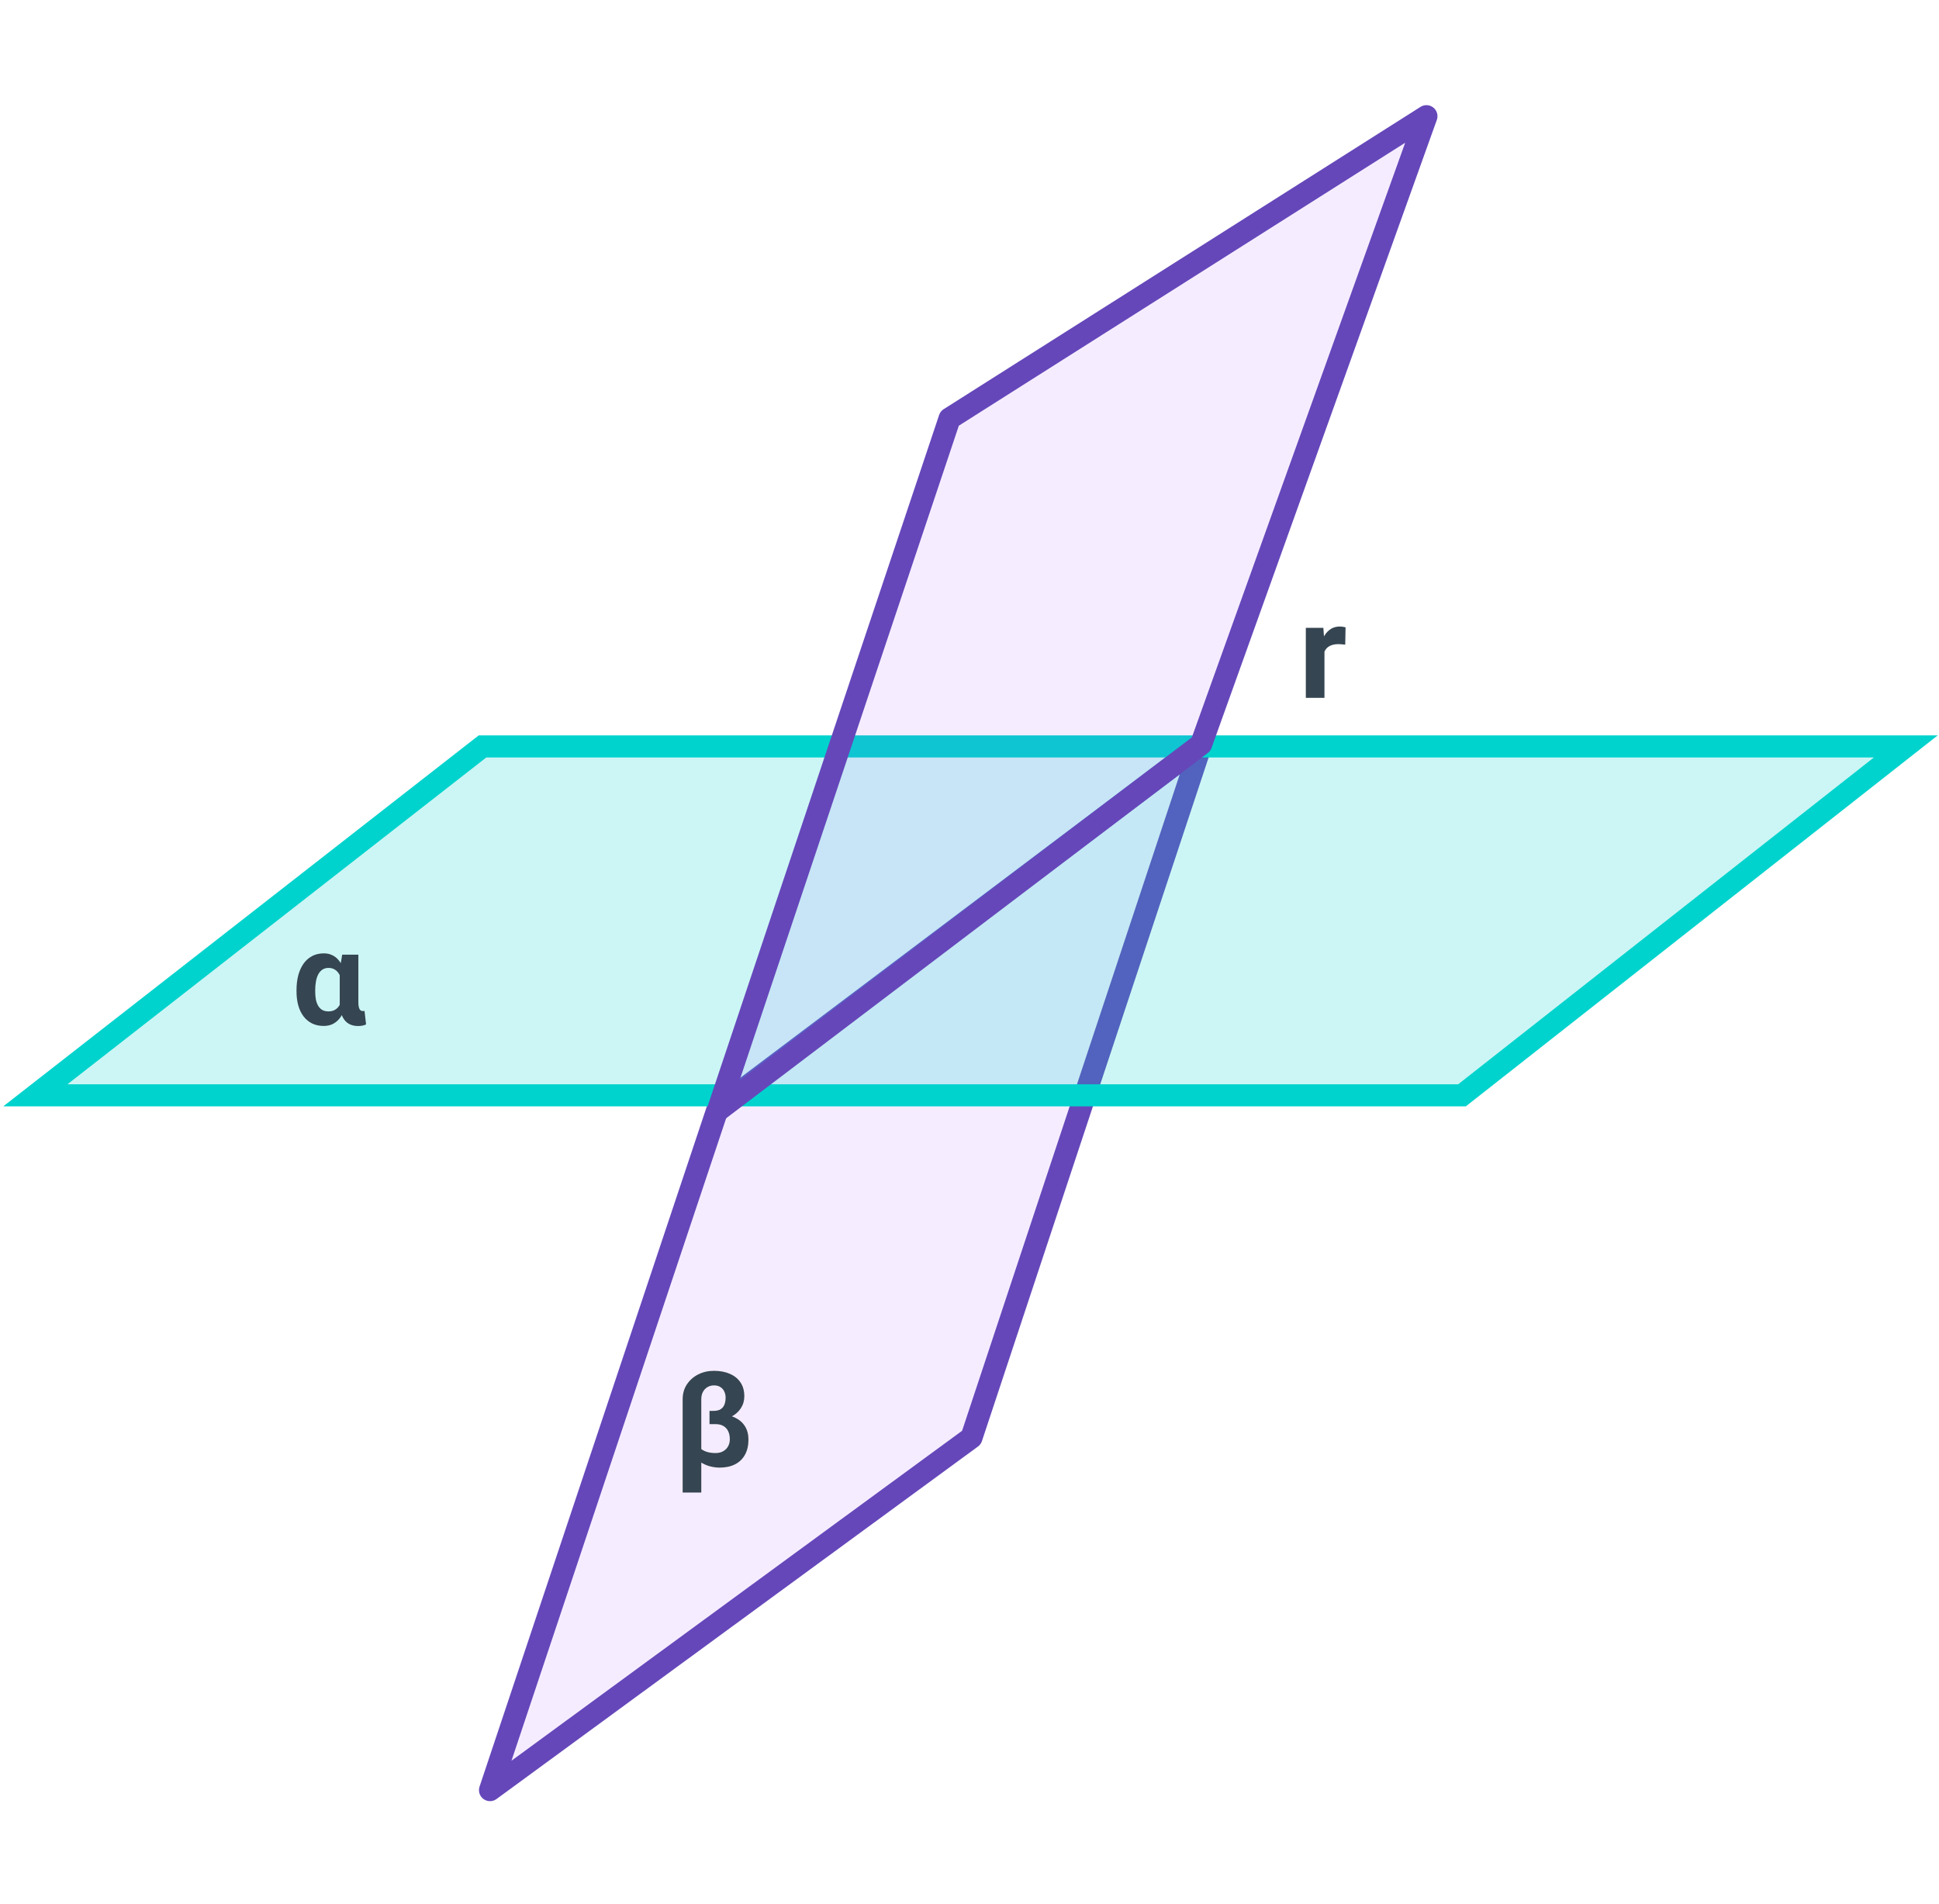
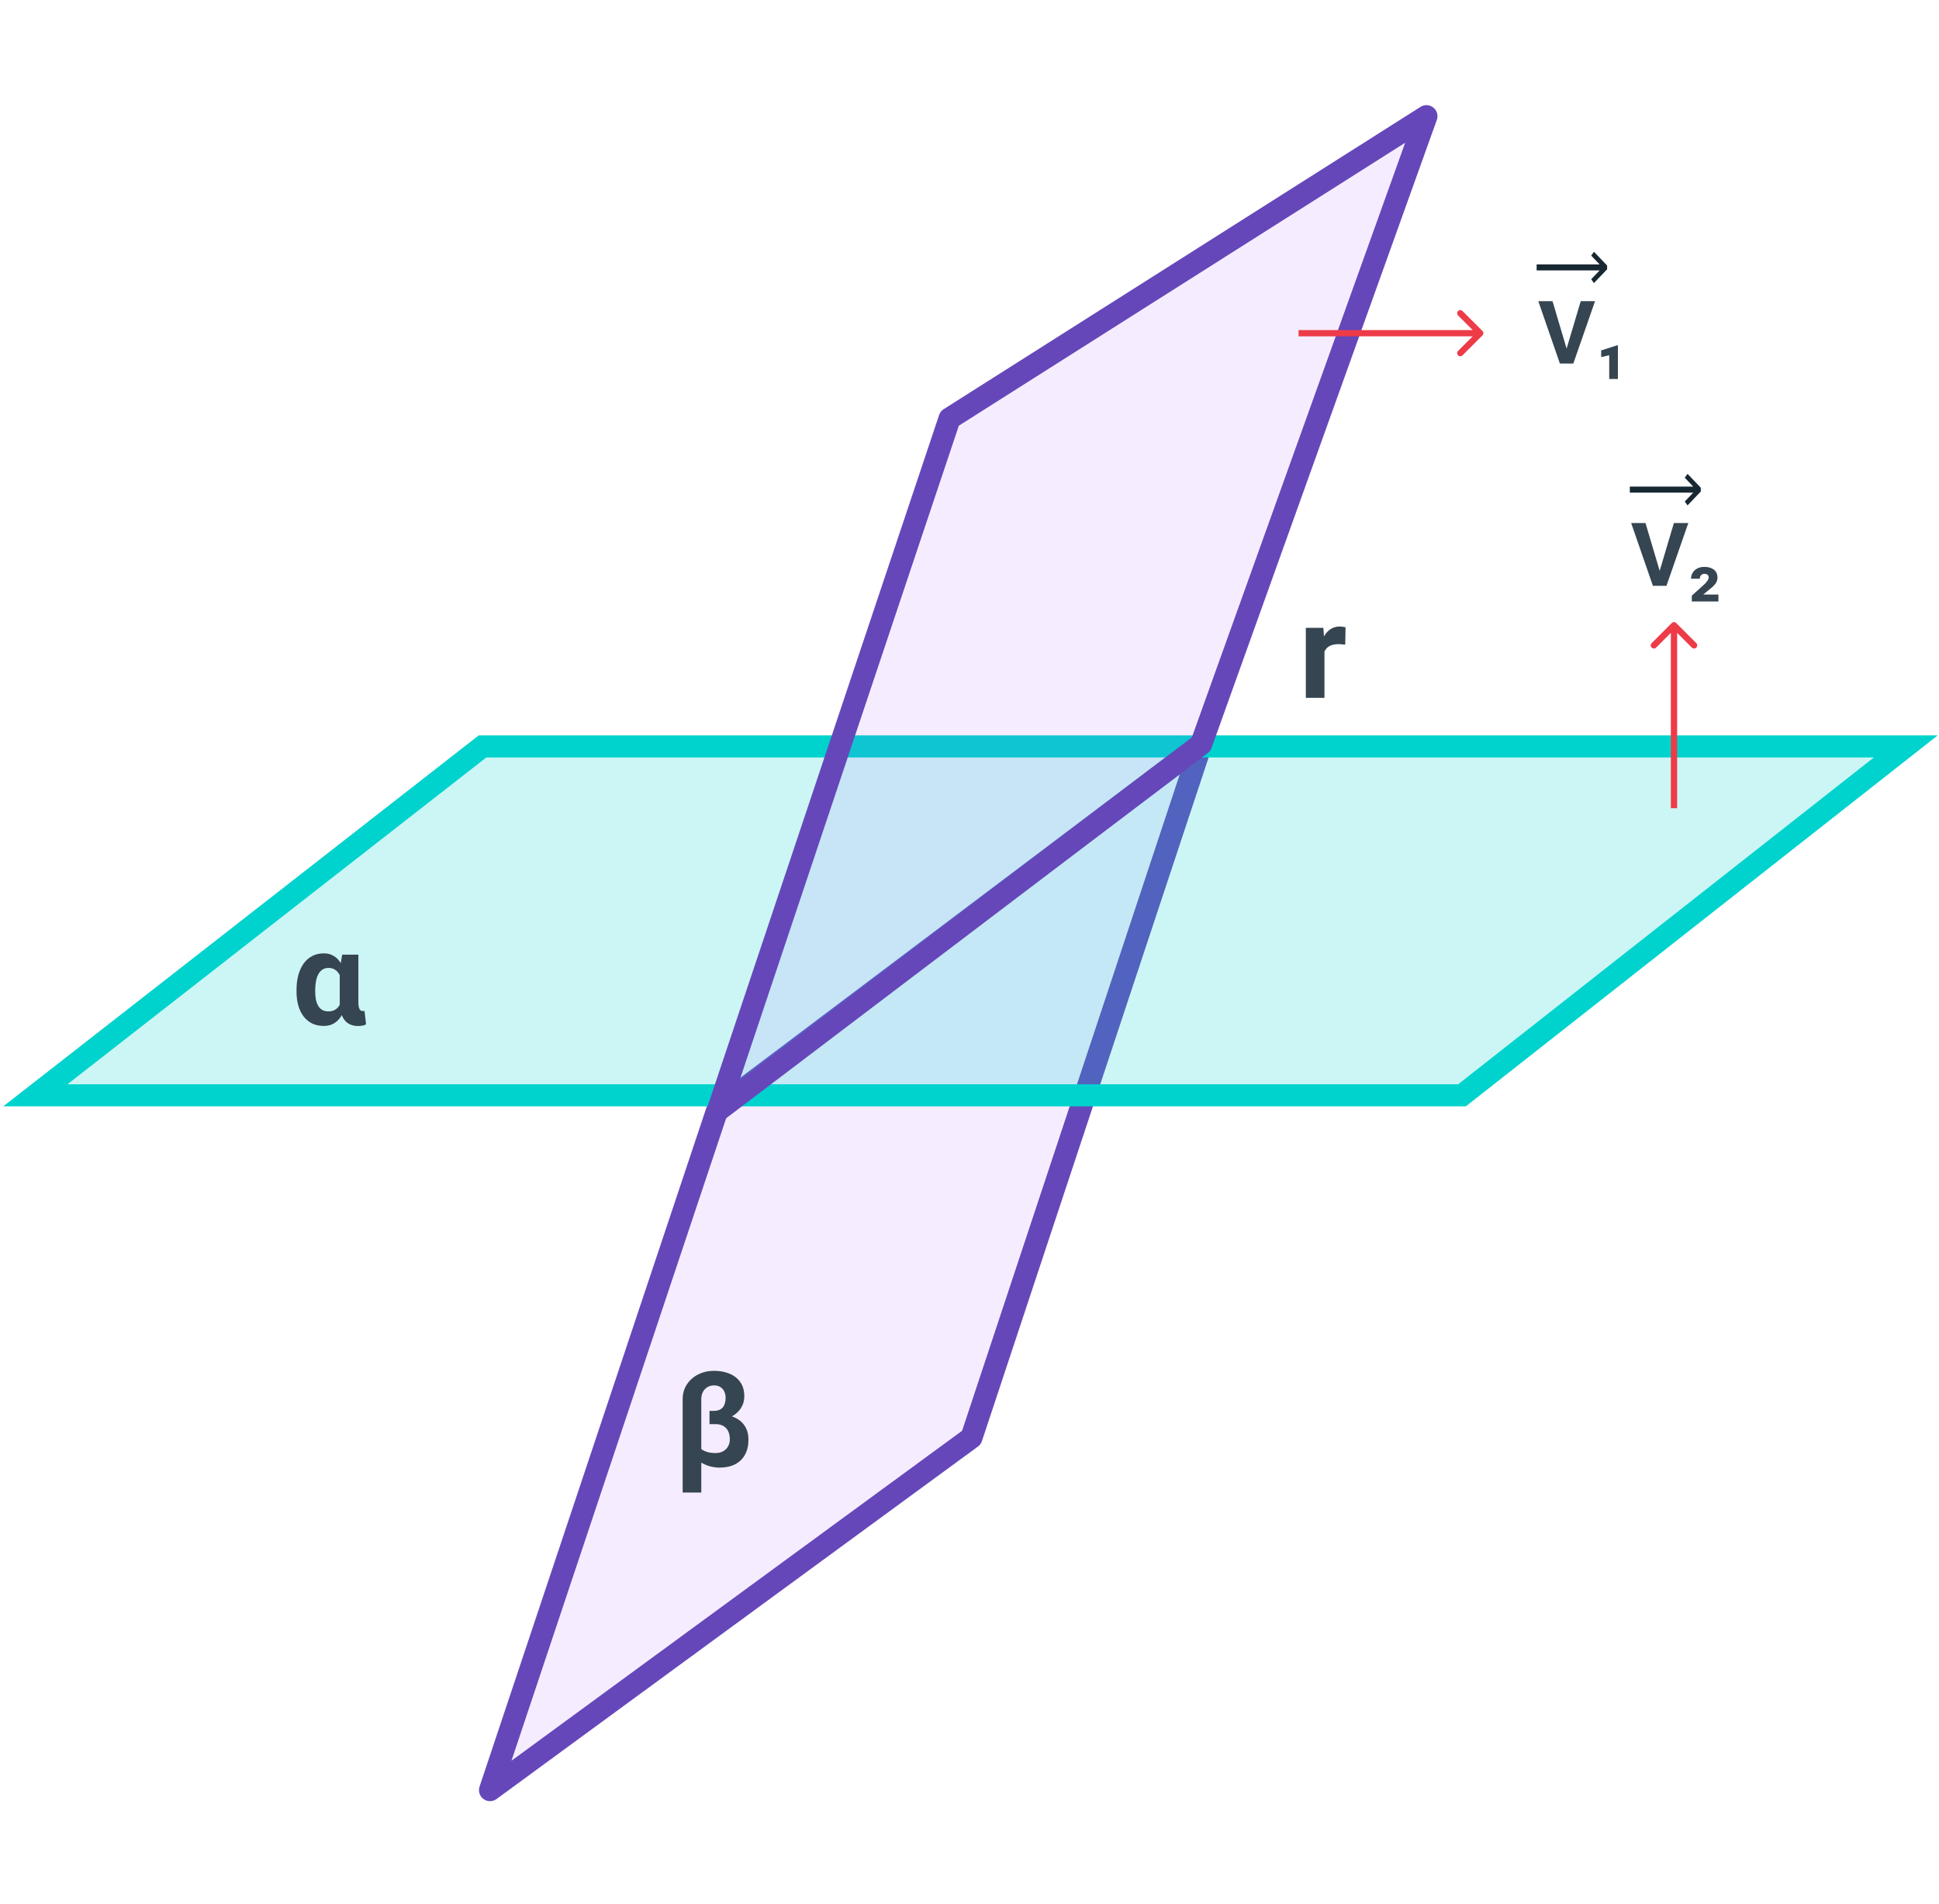
<svg xmlns="http://www.w3.org/2000/svg" width="439" height="431" viewBox="0 0 439 431" fill="none">
  <path d="M272 168.5L219.943 325.5L110.944 405.311L162.5 251L272 168.5Z" fill="#9747FF" fill-opacity="0.1" stroke="#6547BA" stroke-width="5" stroke-linejoin="round" />
  <path d="M109.246 169L8 248H331L431.488 169H109.246Z" fill="#00D3CD" fill-opacity="0.2" stroke="#00D3CD" stroke-width="5" />
  <path d="M322.951 26.31L271.944 168.5L162.5 251.5L214.995 94.751L322.951 26.31Z" fill="#9747FF" fill-opacity="0.1" stroke="#6547BA" stroke-width="5" stroke-linejoin="round" />
  <path d="M160.636 320.223H162.628C164.073 320.223 165.304 320.457 166.319 320.926C167.335 321.395 168.111 322.054 168.648 322.903C169.186 323.753 169.454 324.764 169.454 325.936C169.454 327.283 169.19 328.431 168.663 329.378C168.146 330.325 167.398 331.048 166.422 331.546C165.445 332.044 164.283 332.293 162.936 332.293C162.164 332.293 161.378 332.181 160.577 331.956C159.776 331.722 159.034 331.36 158.351 330.872C157.677 330.384 157.135 329.764 156.725 329.012C156.314 328.25 156.109 327.342 156.109 326.287L157.662 326.097C157.662 326.634 157.843 327.122 158.204 327.562C158.565 328.001 159.068 328.353 159.713 328.616C160.357 328.87 161.109 328.997 161.969 328.997C162.662 328.997 163.248 328.86 163.727 328.587C164.215 328.313 164.586 327.942 164.84 327.474C165.104 327.005 165.235 326.473 165.235 325.877C165.235 325.174 165.113 324.568 164.869 324.061C164.625 323.543 164.264 323.147 163.785 322.874C163.307 322.591 162.721 322.449 162.027 322.449H160.636V320.223ZM161.646 310.379C163.033 310.379 164.239 310.608 165.265 311.067C166.3 311.517 167.101 312.171 167.667 313.03C168.233 313.88 168.517 314.915 168.517 316.136C168.517 317.142 168.253 318.05 167.726 318.86C167.198 319.671 166.461 320.315 165.514 320.794C164.566 321.272 163.458 321.512 162.188 321.512H160.636V319.446H161.588C162.232 319.446 162.75 319.324 163.141 319.08C163.541 318.836 163.829 318.489 164.005 318.04C164.19 317.591 164.283 317.054 164.283 316.429C164.283 315.95 164.186 315.501 163.99 315.081C163.805 314.661 163.517 314.324 163.126 314.07C162.735 313.807 162.242 313.675 161.646 313.675C161.1 313.675 160.606 313.807 160.167 314.07C159.737 314.324 159.396 314.686 159.142 315.154C158.897 315.623 158.775 316.18 158.775 316.824V337.933H154.557V316.824C154.557 315.535 154.879 314.407 155.523 313.44C156.168 312.474 157.022 311.722 158.087 311.185C159.161 310.647 160.348 310.379 161.646 310.379Z" fill="#354551" />
  <path d="M67.132 224.485V224.178C67.132 222.967 67.264 221.854 67.527 220.838C67.801 219.822 68.196 218.943 68.714 218.201C69.241 217.459 69.891 216.883 70.662 216.473C71.434 216.062 72.322 215.857 73.328 215.857C74.022 215.857 74.642 215.989 75.189 216.253C75.745 216.507 76.228 216.878 76.639 217.366C77.059 217.854 77.415 218.436 77.708 219.109C78.001 219.773 78.245 220.516 78.44 221.336C78.636 222.146 78.787 223.016 78.894 223.943V224.588C78.768 225.691 78.567 226.712 78.294 227.649C78.02 228.587 77.664 229.407 77.225 230.11C76.785 230.804 76.238 231.341 75.584 231.722C74.939 232.103 74.178 232.293 73.299 232.293C72.303 232.293 71.419 232.103 70.647 231.722C69.886 231.341 69.241 230.804 68.714 230.11C68.186 229.407 67.791 228.582 67.527 227.635C67.264 226.678 67.132 225.628 67.132 224.485ZM71.365 224.178V224.485C71.365 225.14 71.414 225.74 71.512 226.287C71.619 226.824 71.79 227.298 72.024 227.708C72.259 228.118 72.566 228.436 72.947 228.66C73.328 228.885 73.797 228.997 74.353 228.997C74.9 228.997 75.364 228.895 75.745 228.689C76.136 228.484 76.458 228.201 76.712 227.84C76.966 227.469 77.166 227.034 77.312 226.536C77.459 226.028 77.566 225.467 77.635 224.852V223.768C77.576 223.094 77.474 222.479 77.327 221.922C77.19 221.355 76.99 220.867 76.727 220.457C76.473 220.047 76.15 219.729 75.76 219.505C75.379 219.271 74.92 219.153 74.383 219.153C73.836 219.153 73.367 219.285 72.977 219.549C72.596 219.812 72.283 220.174 72.039 220.633C71.805 221.092 71.634 221.629 71.526 222.244C71.419 222.85 71.365 223.494 71.365 224.178ZM77.474 216.15H81.136V226.932C81.136 227.312 81.16 227.63 81.209 227.884C81.258 228.138 81.326 228.343 81.414 228.499C81.512 228.655 81.624 228.768 81.751 228.836C81.888 228.895 82.039 228.924 82.205 228.924C82.283 228.924 82.347 228.919 82.395 228.909C82.444 228.89 82.488 228.875 82.527 228.865L82.879 231.941C82.566 232.098 82.269 232.195 81.985 232.234C81.702 232.283 81.394 232.308 81.062 232.308C80.486 232.308 79.964 232.22 79.495 232.044C79.026 231.868 78.611 231.6 78.25 231.238C77.898 230.867 77.61 230.403 77.386 229.847C77.161 229.28 77.005 228.611 76.917 227.84V219.549L77.474 216.15Z" fill="#354551" />
  <path d="M299.866 145.607V158H295.647V142.15H299.617L299.866 145.607ZM304.642 142.048L304.568 145.959C304.363 145.93 304.114 145.905 303.821 145.886C303.538 145.856 303.279 145.842 303.045 145.842C302.449 145.842 301.932 145.92 301.492 146.076C301.062 146.223 300.701 146.442 300.408 146.735C300.125 147.028 299.91 147.385 299.764 147.805C299.627 148.225 299.549 148.703 299.529 149.24L298.68 148.977C298.68 147.951 298.782 147.009 298.987 146.149C299.192 145.28 299.49 144.523 299.881 143.879C300.281 143.234 300.77 142.736 301.346 142.385C301.922 142.033 302.581 141.857 303.323 141.857C303.558 141.857 303.797 141.877 304.041 141.916C304.285 141.945 304.485 141.989 304.642 142.048Z" fill="#354551" />
+   <path d="M360.881 64.092L363.86 60.967V60.126L360.881 57L360.255 57.867L362.155 59.863H347.902V61.229H362.155L360.255 63.225L360.881 64.092Z" fill="#172833" />
+   <path d="M354.562 79.356L357.888 68.186H361.127L356.211 82.304H354.078L354.562 79.356ZM351.498 68.186L354.815 79.356L355.319 82.304H353.166L348.279 68.186H351.498ZM366.305 78.183V85.815H364.337V80.433L362.514 80.85V79.347L366.121 78.183H366.305Z" fill="#354551" />
+   <path d="M382.071 114.429L385.071 111.28V110.434L382.071 107.286L381.441 108.159L383.354 110.169H369V111.545H383.354L381.441 113.555L382.071 114.429Z" fill="#172833" />
+   <path d="M375.633 129.674L378.982 118.423H382.244L377.293 132.642H375.144L375.633 129.674ZM372.547 118.423L375.887 129.674L376.394 132.642H374.226L369.304 118.423H372.547ZM389.061 134.615V136.178H383.035V134.869L385.828 132.34C386.069 132.118 386.264 131.91 386.414 131.715C386.564 131.513 386.675 131.334 386.746 131.177C386.824 131.015 386.863 130.881 386.863 130.777C386.863 130.523 386.782 130.318 386.619 130.162C386.463 130.006 386.229 129.927 385.916 129.927C385.558 129.927 385.288 130.038 385.106 130.259C384.93 130.474 384.842 130.731 384.842 131.031H382.859C382.859 130.543 382.98 130.097 383.221 129.693C383.462 129.289 383.803 128.967 384.246 128.726C384.689 128.479 385.216 128.355 385.828 128.355C386.466 128.355 387.01 128.453 387.459 128.648C387.908 128.837 388.25 129.11 388.485 129.468C388.725 129.827 388.846 130.259 388.846 130.767C388.846 131.145 388.768 131.487 388.612 131.793C388.455 132.099 388.221 132.401 387.908 132.701C387.596 133 387.199 133.336 386.717 133.707L385.633 134.615H389.061Z" fill="#354551" />
+   <path d="M335.637 75.942C335.914 75.665 335.914 75.216 335.637 74.939L331.124 70.425C330.847 70.148 330.398 70.148 330.121 70.425C329.844 70.702 329.844 71.151 330.121 71.428L334.133 75.44L330.121 79.452C329.844 79.729 329.844 80.178 330.121 80.455C330.398 80.732 330.847 80.732 331.124 80.455L335.637 75.942ZM294 76.149L335.136 76.149V74.731L294 74.731V76.149Z" fill="#ED3B48" />
+   <path d="M379.505 141.066C379.226 140.787 378.774 140.787 378.495 141.066L373.949 145.612C373.67 145.891 373.67 146.343 373.949 146.622C374.228 146.901 374.68 146.901 374.959 146.622L379 142.582L383.041 146.622C383.32 146.901 383.772 146.901 384.051 146.622C384.33 146.343 384.33 145.891 384.051 145.612L379.505 141.066ZM379.714 183L379.714 141.571L378.286 141.571L378.286 183L379.714 183Z" fill="#ED3B48" />
</svg>
